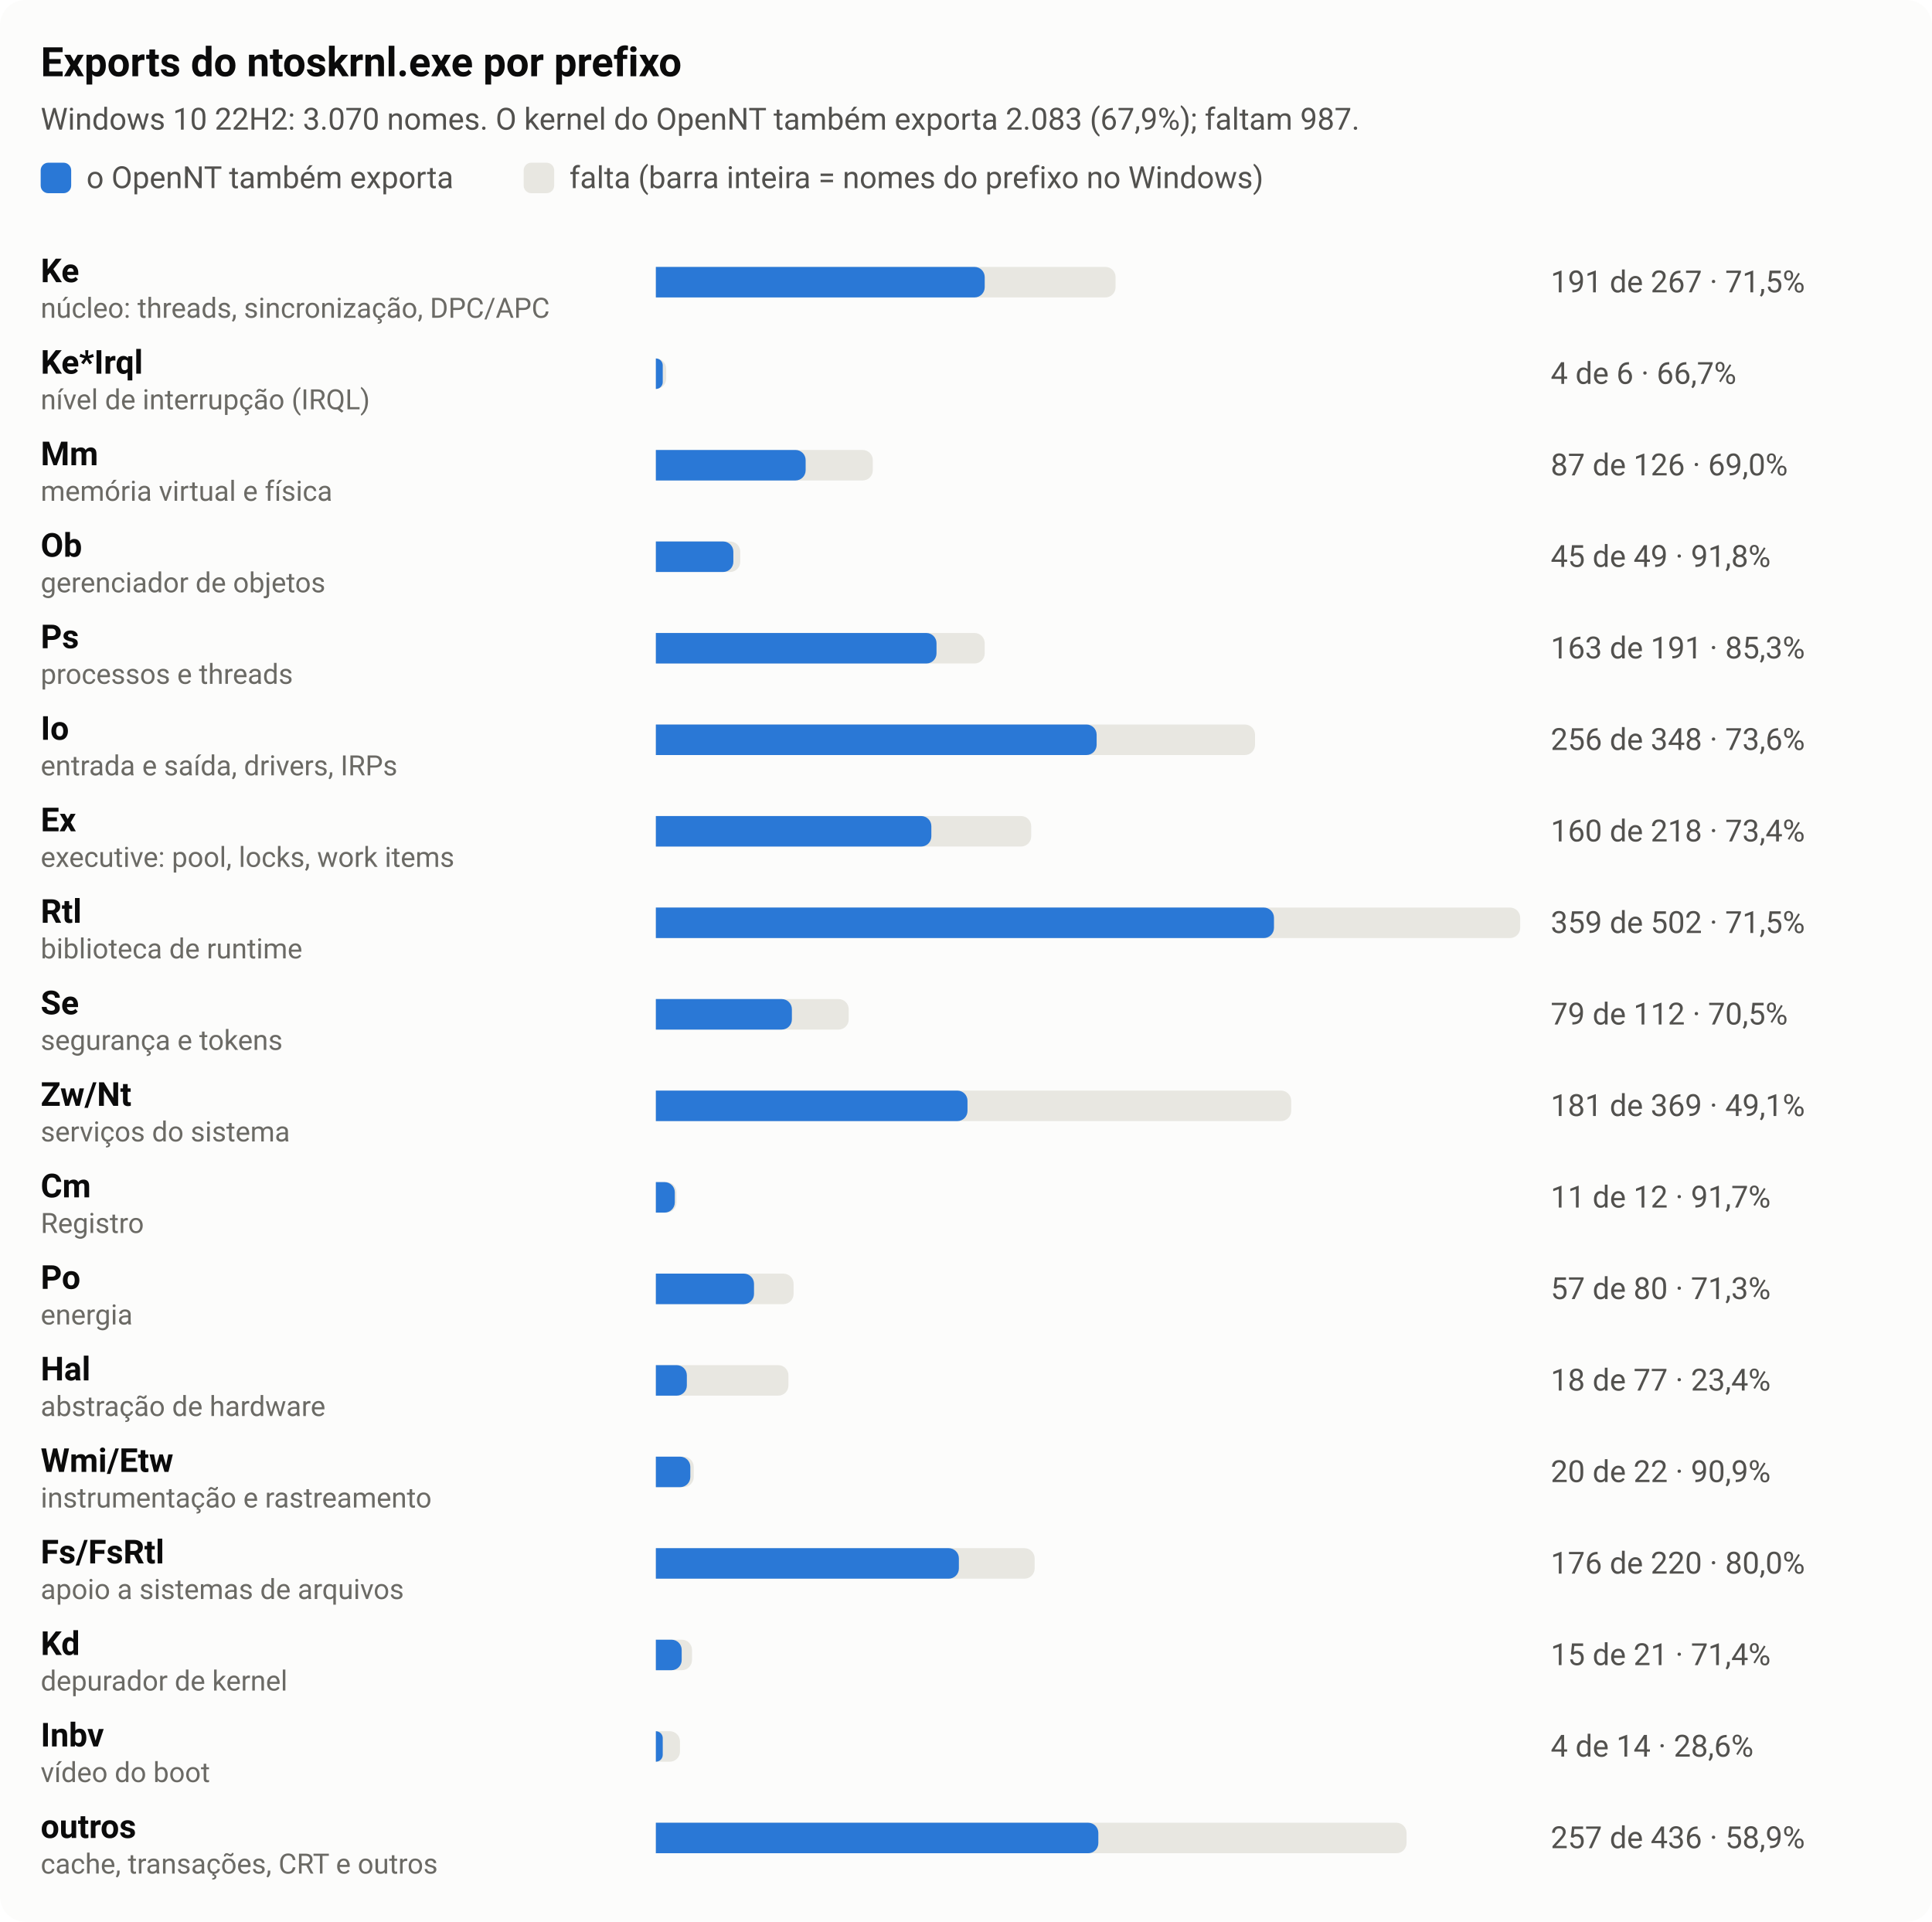
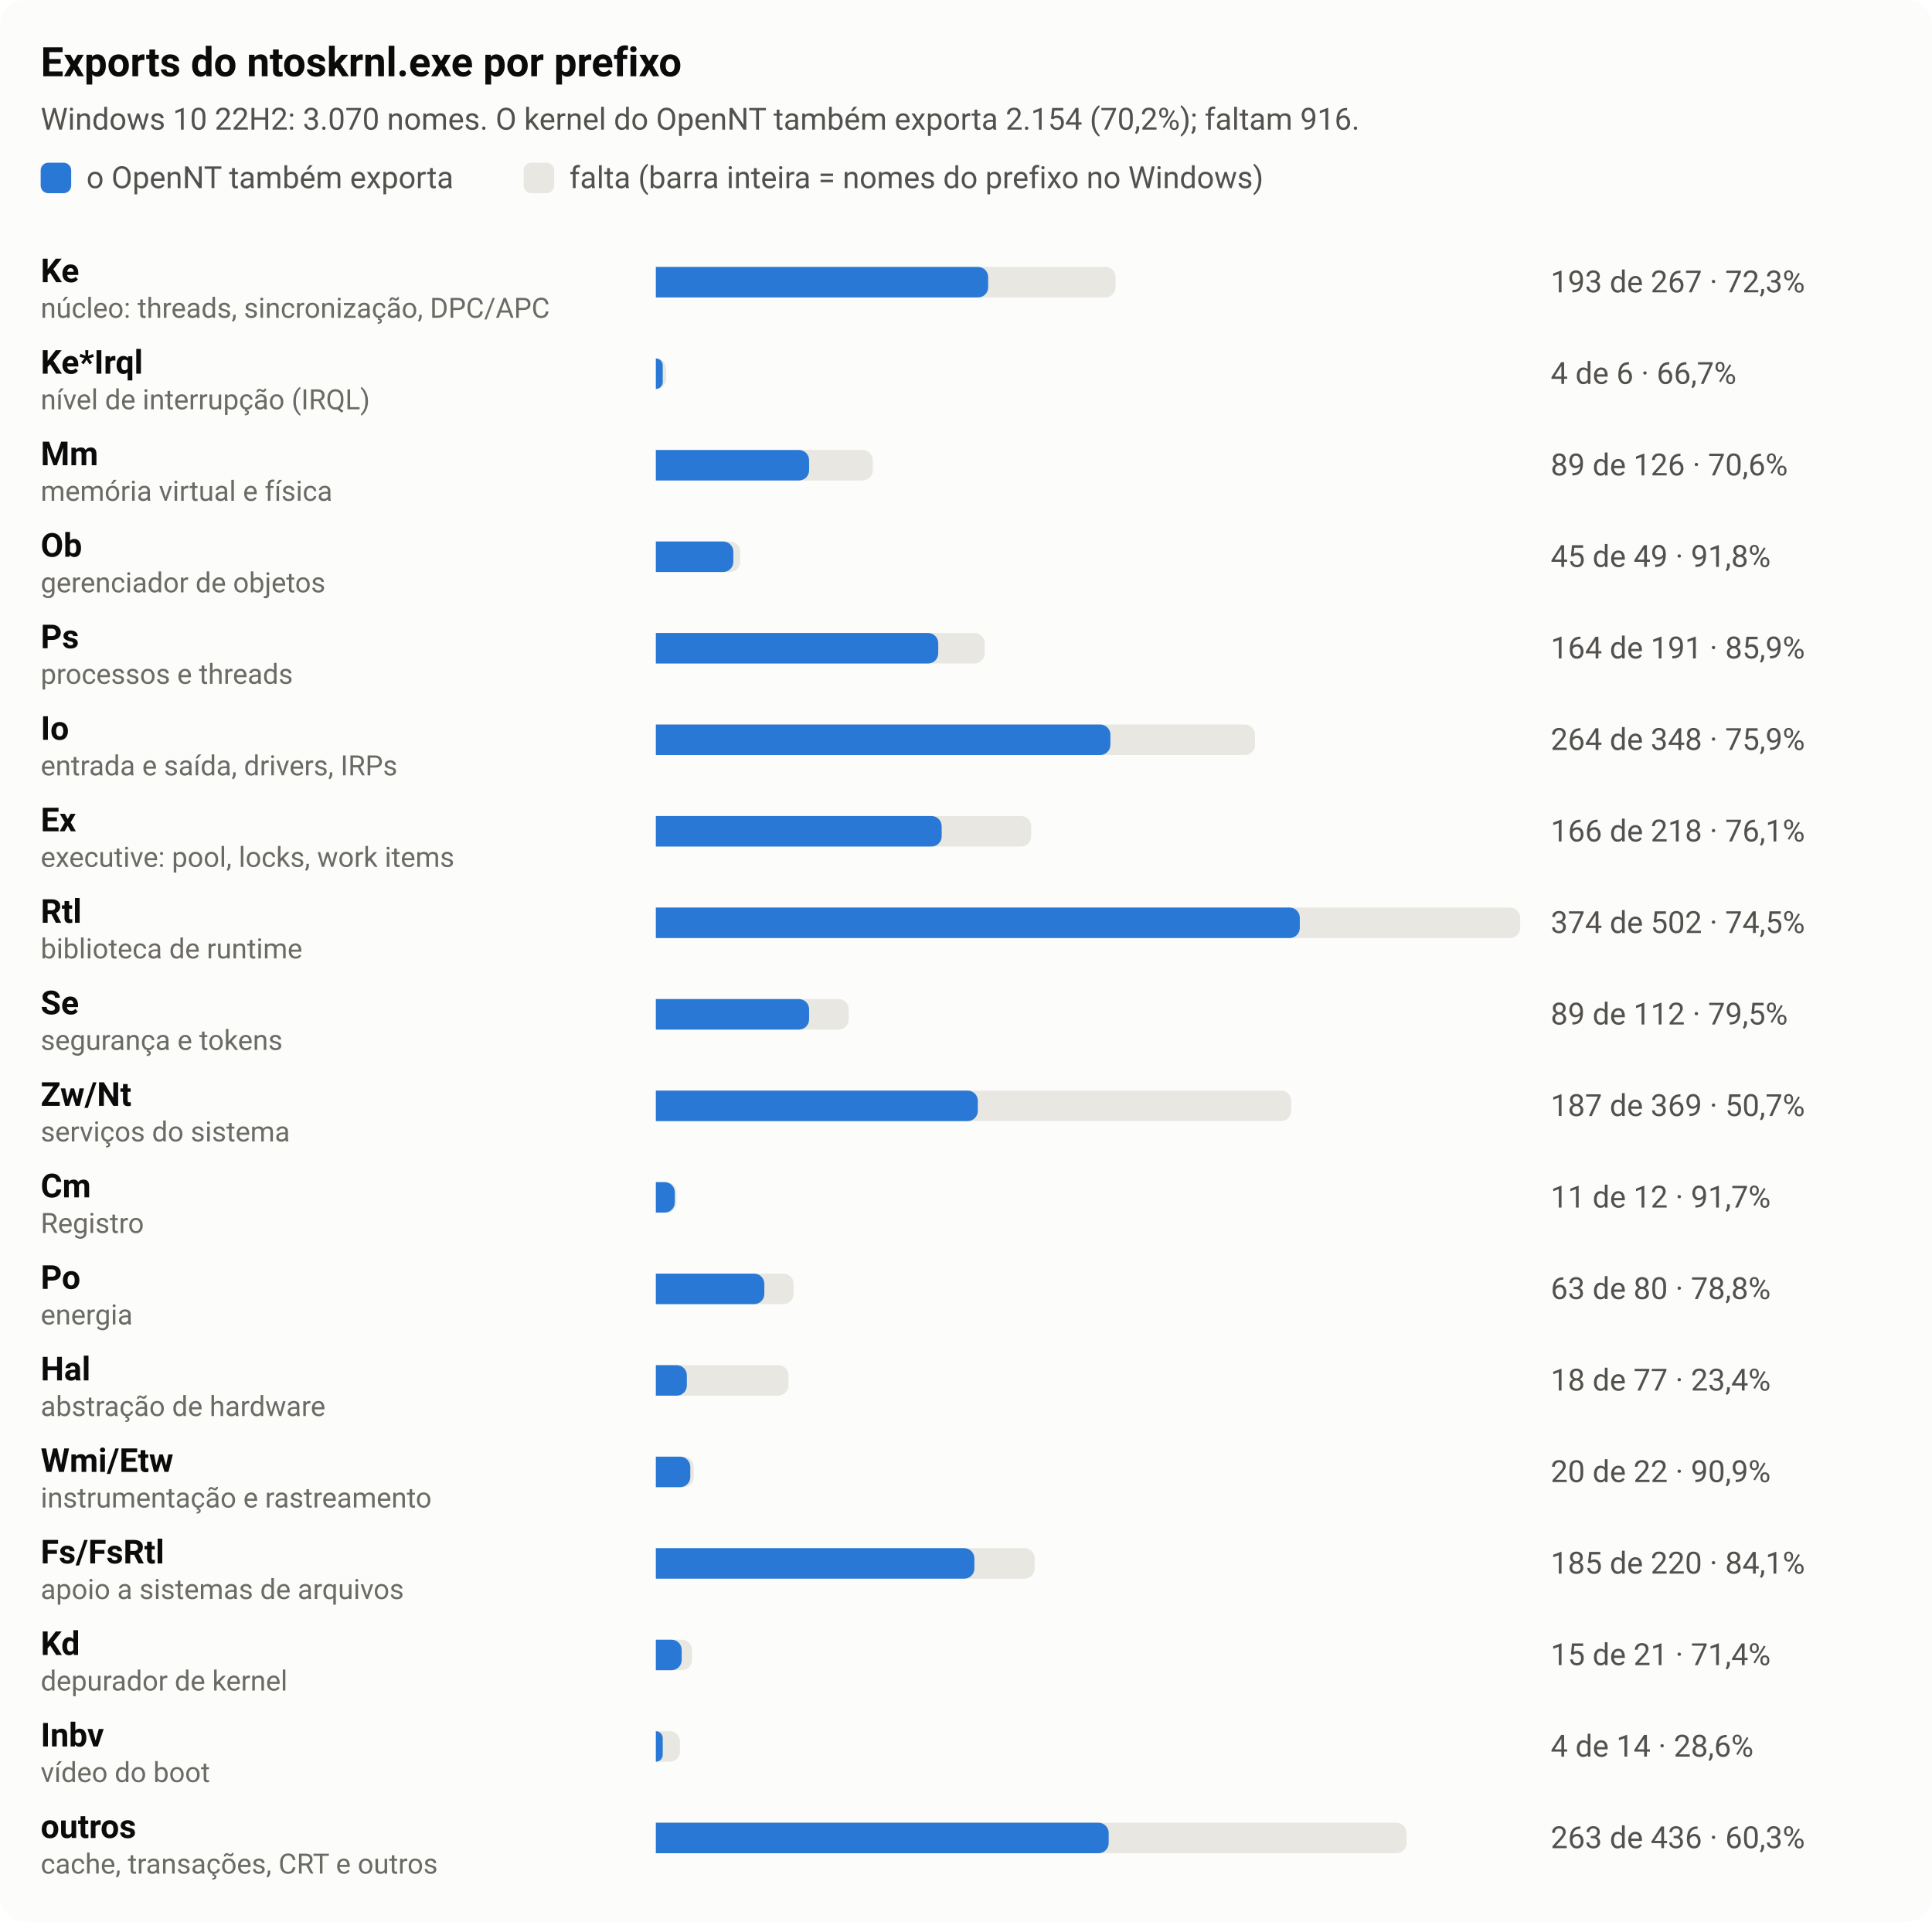
<svg xmlns="http://www.w3.org/2000/svg" width="760" height="756" viewBox="0 0 760 756" role="img" aria-labelledby="pc-title">
  <style>.pc-bg{fill:#fcfcfb}.pc-t{font:600 16px system-ui,-apple-system,Segoe UI,Roboto,sans-serif;fill:#0b0b0b}.pc-s,.pc-v{font:12px system-ui,-apple-system,Segoe UI,Roboto,sans-serif;fill:#52514e}.pc-v{font-variant-numeric:tabular-nums}.pc-l{font:600 13px system-ui,-apple-system,Segoe UI,Roboto,sans-serif;fill:#0b0b0b}.pc-m{font:11px system-ui,-apple-system,Segoe UI,Roboto,sans-serif;fill:#6b6a65}.pc-k{fill:#e8e7e1}.pc-a{fill:#2a78d6}@media (prefers-color-scheme:dark){.pc-bg{fill:#1a1a19}.pc-t,.pc-l{fill:#f0efec}.pc-s,.pc-v{fill:#c3c2b7}.pc-m{fill:#9d9b94}.pc-k{fill:#2c2c2a}.pc-a{fill:#3987e5}}</style>
  <rect class="pc-bg" width="760" height="756" rx="10" />
  <text class="pc-t" x="16" y="30">Exports do ntoskrnl.exe por prefixo</text>
-   <text class="pc-s" x="16" y="51">Windows 10 22H2: 3.070 nomes. O kernel do OpenNT também exporta 2.083 (67,9%); faltam 987.</text>
+   <text class="pc-s" x="16" y="51">Windows 10 22H2: 3.070 nomes. O kernel do OpenNT também exporta 2.154 (70,2%); faltam 916.</text>
  <rect class="pc-a" x="16" y="64" width="12" height="12" rx="3" />
  <text class="pc-v" x="34" y="74">o OpenNT também exporta</text>
  <rect class="pc-k" x="206" y="64" width="12" height="12" rx="3" />
  <text class="pc-v" x="224" y="74">falta (barra inteira = nomes do prefixo no Windows)</text>
  <g>
    <text class="pc-l" x="16" y="111">Ke</text>
    <text class="pc-m" x="16" y="125">núcleo: threads, sincronização, DPC/APC</text>
    <path class="pc-k" d="M258.0 105.0h176.84a4 4 0 0 1 4 4v4a4 4 0 0 1 -4 4h-176.84z" />
-     <path class="pc-a" d="M258.0 105.0h125.36a4 4 0 0 1 4 4v4a4 4 0 0 1 -4 4h-125.36z" />
-     <text class="pc-v" x="610" y="115">191 de 267 · 71,5%</text>
+     <path class="pc-a" d="M258.0 105.0h126.72a4 4 0 0 1 4 4v4a4 4 0 0 1 -4 4h-126.72z" />
+     <text class="pc-v" x="610" y="115">193 de 267 · 72,3%</text>
  </g>
  <g>
    <text class="pc-l" x="16" y="147">Ke*Irql</text>
    <text class="pc-m" x="16" y="161">nível de interrupção (IRQL)</text>
    <path class="pc-k" d="M258.0 141.0h0.06a4 4 0 0 1 4 4v4a4 4 0 0 1 -4 4h-0.06z" />
    <path class="pc-a" d="M258.0 141.0h0.00a2.709 2.709 0 0 1 2.709 2.709v6.582a2.709 2.709 0 0 1 -2.709 2.709h-0.00z" />
    <text class="pc-v" x="610" y="151">4 de 6 · 66,7%</text>
  </g>
  <g>
    <text class="pc-l" x="16" y="183">Mm</text>
    <text class="pc-m" x="16" y="197">memória virtual e física</text>
    <path class="pc-k" d="M258.0 177.0h81.34a4 4 0 0 1 4 4v4a4 4 0 0 1 -4 4h-81.34z" />
-     <path class="pc-a" d="M258.0 177.0h54.92a4 4 0 0 1 4 4v4a4 4 0 0 1 -4 4h-54.92z" />
-     <text class="pc-v" x="610" y="187">87 de 126 · 69,0%</text>
+     <path class="pc-a" d="M258.0 177.0h56.28a4 4 0 0 1 4 4v4a4 4 0 0 1 -4 4h-56.28z" />
+     <text class="pc-v" x="610" y="187">89 de 126 · 70,6%</text>
  </g>
  <g>
    <text class="pc-l" x="16" y="219">Ob</text>
    <text class="pc-m" x="16" y="233">gerenciador de objetos</text>
    <path class="pc-k" d="M258.0 213.0h29.19a4 4 0 0 1 4 4v4a4 4 0 0 1 -4 4h-29.19z" />
    <path class="pc-a" d="M258.0 213.0h26.48a4 4 0 0 1 4 4v4a4 4 0 0 1 -4 4h-26.48z" />
    <text class="pc-v" x="610" y="223">45 de 49 · 91,8%</text>
  </g>
  <g>
    <text class="pc-l" x="16" y="255">Ps</text>
    <text class="pc-m" x="16" y="269">processos e threads</text>
    <path class="pc-k" d="M258.0 249.0h125.36a4 4 0 0 1 4 4v4a4 4 0 0 1 -4 4h-125.36z" />
-     <path class="pc-a" d="M258.0 249.0h106.40a4 4 0 0 1 4 4v4a4 4 0 0 1 -4 4h-106.40z" />
-     <text class="pc-v" x="610" y="259">163 de 191 · 85,3%</text>
+     <path class="pc-a" d="M258.0 249.0h107.08a4 4 0 0 1 4 4v4a4 4 0 0 1 -4 4h-107.08z" />
+     <text class="pc-v" x="610" y="259">164 de 191 · 85,9%</text>
  </g>
  <g>
    <text class="pc-l" x="16" y="291">Io</text>
    <text class="pc-m" x="16" y="305">entrada e saída, drivers, IRPs</text>
    <path class="pc-k" d="M258.0 285.0h231.70a4 4 0 0 1 4 4v4a4 4 0 0 1 -4 4h-231.70z" />
-     <path class="pc-a" d="M258.0 285.0h169.39a4 4 0 0 1 4 4v4a4 4 0 0 1 -4 4h-169.39z" />
-     <text class="pc-v" x="610" y="295">256 de 348 · 73,6%</text>
+     <path class="pc-a" d="M258.0 285.0h174.80a4 4 0 0 1 4 4v4a4 4 0 0 1 -4 4h-174.80z" />
+     <text class="pc-v" x="610" y="295">264 de 348 · 75,9%</text>
  </g>
  <g>
    <text class="pc-l" x="16" y="327">Ex</text>
    <text class="pc-m" x="16" y="341">executive: pool, locks, work items</text>
    <path class="pc-k" d="M258.0 321.0h143.65a4 4 0 0 1 4 4v4a4 4 0 0 1 -4 4h-143.65z" />
-     <path class="pc-a" d="M258.0 321.0h104.37a4 4 0 0 1 4 4v4a4 4 0 0 1 -4 4h-104.37z" />
-     <text class="pc-v" x="610" y="331">160 de 218 · 73,4%</text>
+     <path class="pc-a" d="M258.0 321.0h108.43a4 4 0 0 1 4 4v4a4 4 0 0 1 -4 4h-108.43z" />
+     <text class="pc-v" x="610" y="331">166 de 218 · 76,1%</text>
  </g>
  <g>
    <text class="pc-l" x="16" y="363">Rtl</text>
    <text class="pc-m" x="16" y="377">biblioteca de runtime</text>
    <path class="pc-k" d="M258.0 357.0h336.00a4 4 0 0 1 4 4v4a4 4 0 0 1 -4 4h-336.00z" />
-     <path class="pc-a" d="M258.0 357.0h239.15a4 4 0 0 1 4 4v4a4 4 0 0 1 -4 4h-239.15z" />
-     <text class="pc-v" x="610" y="367">359 de 502 · 71,5%</text>
+     <path class="pc-a" d="M258.0 357.0h249.31a4 4 0 0 1 4 4v4a4 4 0 0 1 -4 4h-249.31z" />
+     <text class="pc-v" x="610" y="367">374 de 502 · 74,5%</text>
  </g>
  <g>
    <text class="pc-l" x="16" y="399">Se</text>
    <text class="pc-m" x="16" y="413">segurança e tokens</text>
    <path class="pc-k" d="M258.0 393.0h71.86a4 4 0 0 1 4 4v4a4 4 0 0 1 -4 4h-71.86z" />
-     <path class="pc-a" d="M258.0 393.0h49.51a4 4 0 0 1 4 4v4a4 4 0 0 1 -4 4h-49.51z" />
-     <text class="pc-v" x="610" y="403">79 de 112 · 70,5%</text>
+     <path class="pc-a" d="M258.0 393.0h56.28a4 4 0 0 1 4 4v4a4 4 0 0 1 -4 4h-56.28z" />
+     <text class="pc-v" x="610" y="403">89 de 112 · 79,5%</text>
  </g>
  <g>
    <text class="pc-l" x="16" y="435">Zw/Nt</text>
    <text class="pc-m" x="16" y="449">serviços do sistema</text>
    <path class="pc-k" d="M258.0 429.0h245.92a4 4 0 0 1 4 4v4a4 4 0 0 1 -4 4h-245.92z" />
-     <path class="pc-a" d="M258.0 429.0h118.59a4 4 0 0 1 4 4v4a4 4 0 0 1 -4 4h-118.59z" />
-     <text class="pc-v" x="610" y="439">181 de 369 · 49,1%</text>
+     <path class="pc-a" d="M258.0 429.0h122.65a4 4 0 0 1 4 4v4a4 4 0 0 1 -4 4h-122.65z" />
+     <text class="pc-v" x="610" y="439">187 de 369 · 50,7%</text>
  </g>
  <g>
    <text class="pc-l" x="16" y="471">Cm</text>
    <text class="pc-m" x="16" y="485">Registro</text>
    <path class="pc-k" d="M258.0 465.0h4.13a4 4 0 0 1 4 4v4a4 4 0 0 1 -4 4h-4.13z" />
    <path class="pc-a" d="M258.0 465.0h3.45a4 4 0 0 1 4 4v4a4 4 0 0 1 -4 4h-3.45z" />
    <text class="pc-v" x="610" y="475">11 de 12 · 91,7%</text>
  </g>
  <g>
    <text class="pc-l" x="16" y="507">Po</text>
    <text class="pc-m" x="16" y="521">energia</text>
    <path class="pc-k" d="M258.0 501.0h50.18a4 4 0 0 1 4 4v4a4 4 0 0 1 -4 4h-50.18z" />
-     <path class="pc-a" d="M258.0 501.0h34.61a4 4 0 0 1 4 4v4a4 4 0 0 1 -4 4h-34.61z" />
-     <text class="pc-v" x="610" y="511">57 de 80 · 71,3%</text>
+     <path class="pc-a" d="M258.0 501.0h38.67a4 4 0 0 1 4 4v4a4 4 0 0 1 -4 4h-38.67z" />
+     <text class="pc-v" x="610" y="511">63 de 80 · 78,8%</text>
  </g>
  <g>
    <text class="pc-l" x="16" y="543">Hal</text>
    <text class="pc-m" x="16" y="557">abstração de hardware</text>
    <path class="pc-k" d="M258.0 537.0h48.15a4 4 0 0 1 4 4v4a4 4 0 0 1 -4 4h-48.15z" />
    <path class="pc-a" d="M258.0 537.0h8.19a4 4 0 0 1 4 4v4a4 4 0 0 1 -4 4h-8.19z" />
    <text class="pc-v" x="610" y="547">18 de 77 · 23,4%</text>
  </g>
  <g>
    <text class="pc-l" x="16" y="579">Wmi/Etw</text>
    <text class="pc-m" x="16" y="593">instrumentação e rastreamento</text>
    <path class="pc-k" d="M258.0 573.0h10.90a4 4 0 0 1 4 4v4a4 4 0 0 1 -4 4h-10.90z" />
    <path class="pc-a" d="M258.0 573.0h9.55a4 4 0 0 1 4 4v4a4 4 0 0 1 -4 4h-9.55z" />
    <text class="pc-v" x="610" y="583">20 de 22 · 90,9%</text>
  </g>
  <g>
    <text class="pc-l" x="16" y="615">Fs/FsRtl</text>
    <text class="pc-m" x="16" y="629">apoio a sistemas de arquivos</text>
    <path class="pc-k" d="M258.0 609.0h145.00a4 4 0 0 1 4 4v4a4 4 0 0 1 -4 4h-145.00z" />
-     <path class="pc-a" d="M258.0 609.0h115.20a4 4 0 0 1 4 4v4a4 4 0 0 1 -4 4h-115.20z" />
-     <text class="pc-v" x="610" y="619">176 de 220 · 80,0%</text>
+     <path class="pc-a" d="M258.0 609.0h121.30a4 4 0 0 1 4 4v4a4 4 0 0 1 -4 4h-121.30z" />
+     <text class="pc-v" x="610" y="619">185 de 220 · 84,1%</text>
  </g>
  <g>
    <text class="pc-l" x="16" y="651">Kd</text>
    <text class="pc-m" x="16" y="665">depurador de kernel</text>
    <path class="pc-k" d="M258.0 645.0h10.22a4 4 0 0 1 4 4v4a4 4 0 0 1 -4 4h-10.22z" />
    <path class="pc-a" d="M258.0 645.0h6.16a4 4 0 0 1 4 4v4a4 4 0 0 1 -4 4h-6.16z" />
    <text class="pc-v" x="610" y="655">15 de 21 · 71,4%</text>
  </g>
  <g>
    <text class="pc-l" x="16" y="687">Inbv</text>
    <text class="pc-m" x="16" y="701">vídeo do boot</text>
    <path class="pc-k" d="M258.0 681.0h5.48a4 4 0 0 1 4 4v4a4 4 0 0 1 -4 4h-5.48z" />
    <path class="pc-a" d="M258.0 681.0h0.00a2.709 2.709 0 0 1 2.709 2.709v6.582a2.709 2.709 0 0 1 -2.709 2.709h-0.00z" />
    <text class="pc-v" x="610" y="691">4 de 14 · 28,6%</text>
  </g>
  <g>
    <text class="pc-l" x="16" y="723">outros</text>
    <text class="pc-m" x="16" y="737">cache, transações, CRT e outros</text>
    <path class="pc-k" d="M258.0 717.0h291.30a4 4 0 0 1 4 4v4a4 4 0 0 1 -4 4h-291.30z" />
-     <path class="pc-a" d="M258.0 717.0h170.06a4 4 0 0 1 4 4v4a4 4 0 0 1 -4 4h-170.06z" />
-     <text class="pc-v" x="610" y="727">257 de 436 · 58,9%</text>
+     <path class="pc-a" d="M258.0 717.0h174.13a4 4 0 0 1 4 4v4a4 4 0 0 1 -4 4h-174.13z" />
+     <text class="pc-v" x="610" y="727">263 de 436 · 60,3%</text>
  </g>
</svg>
